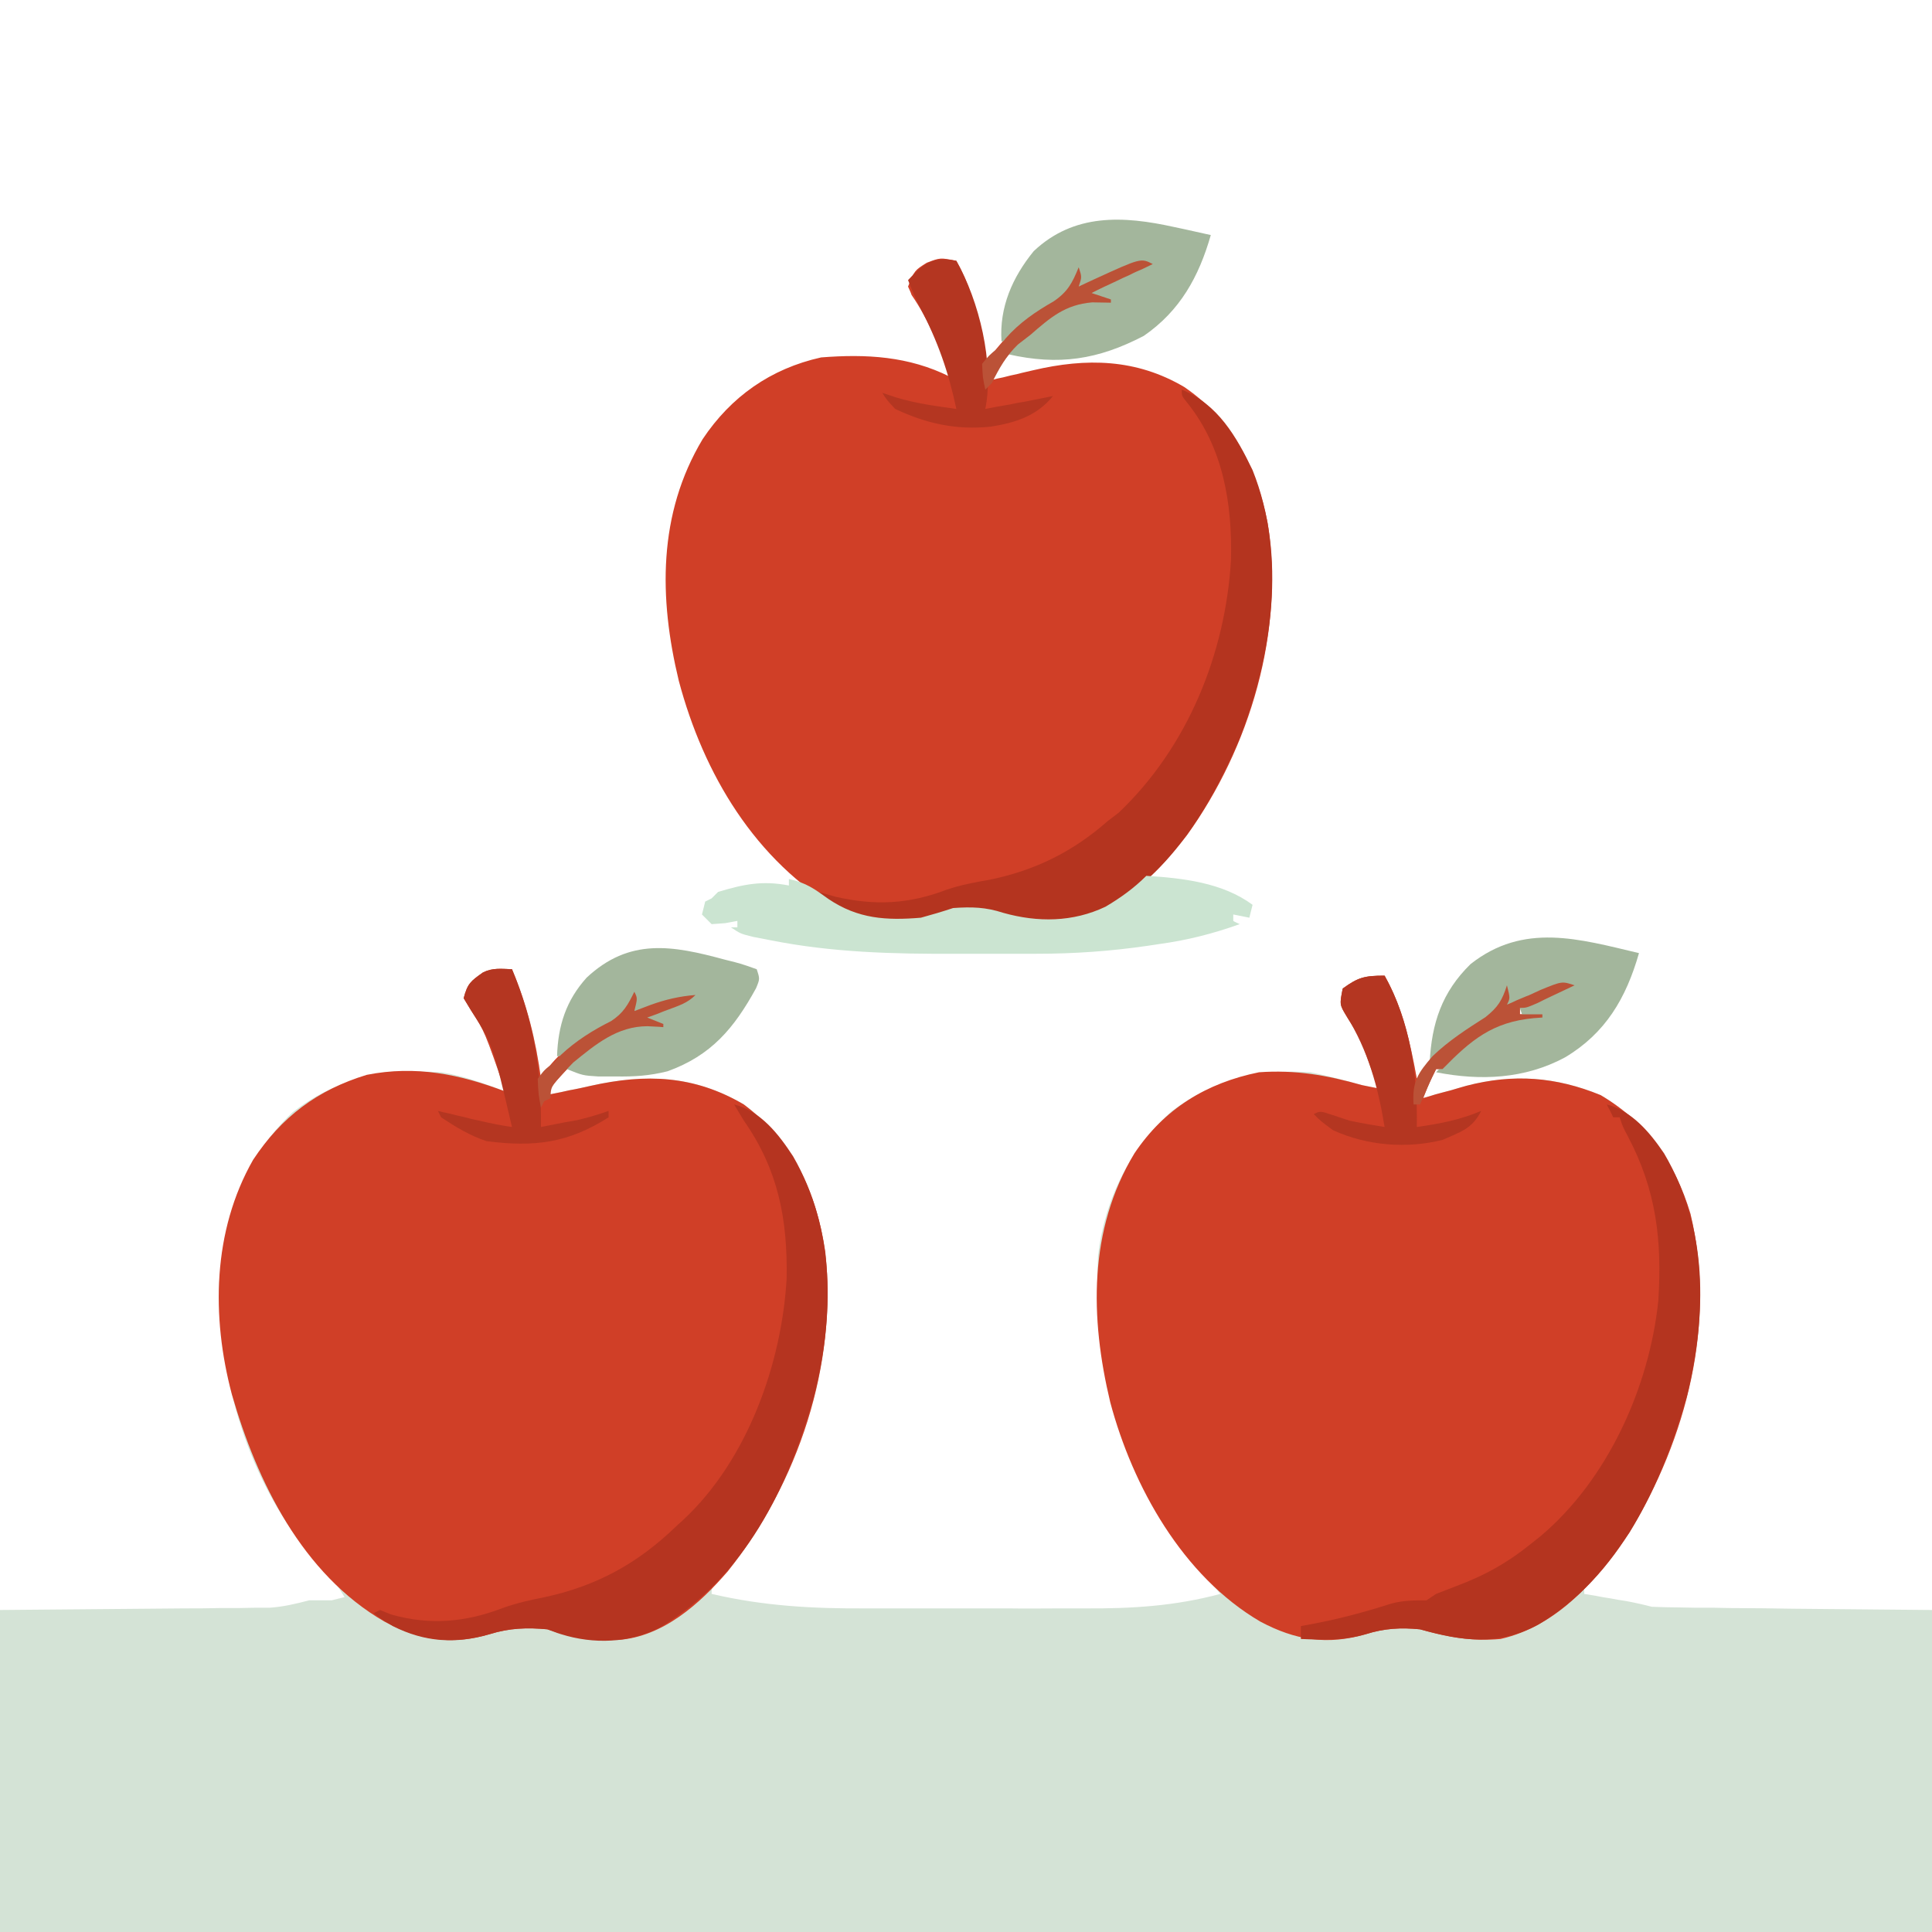
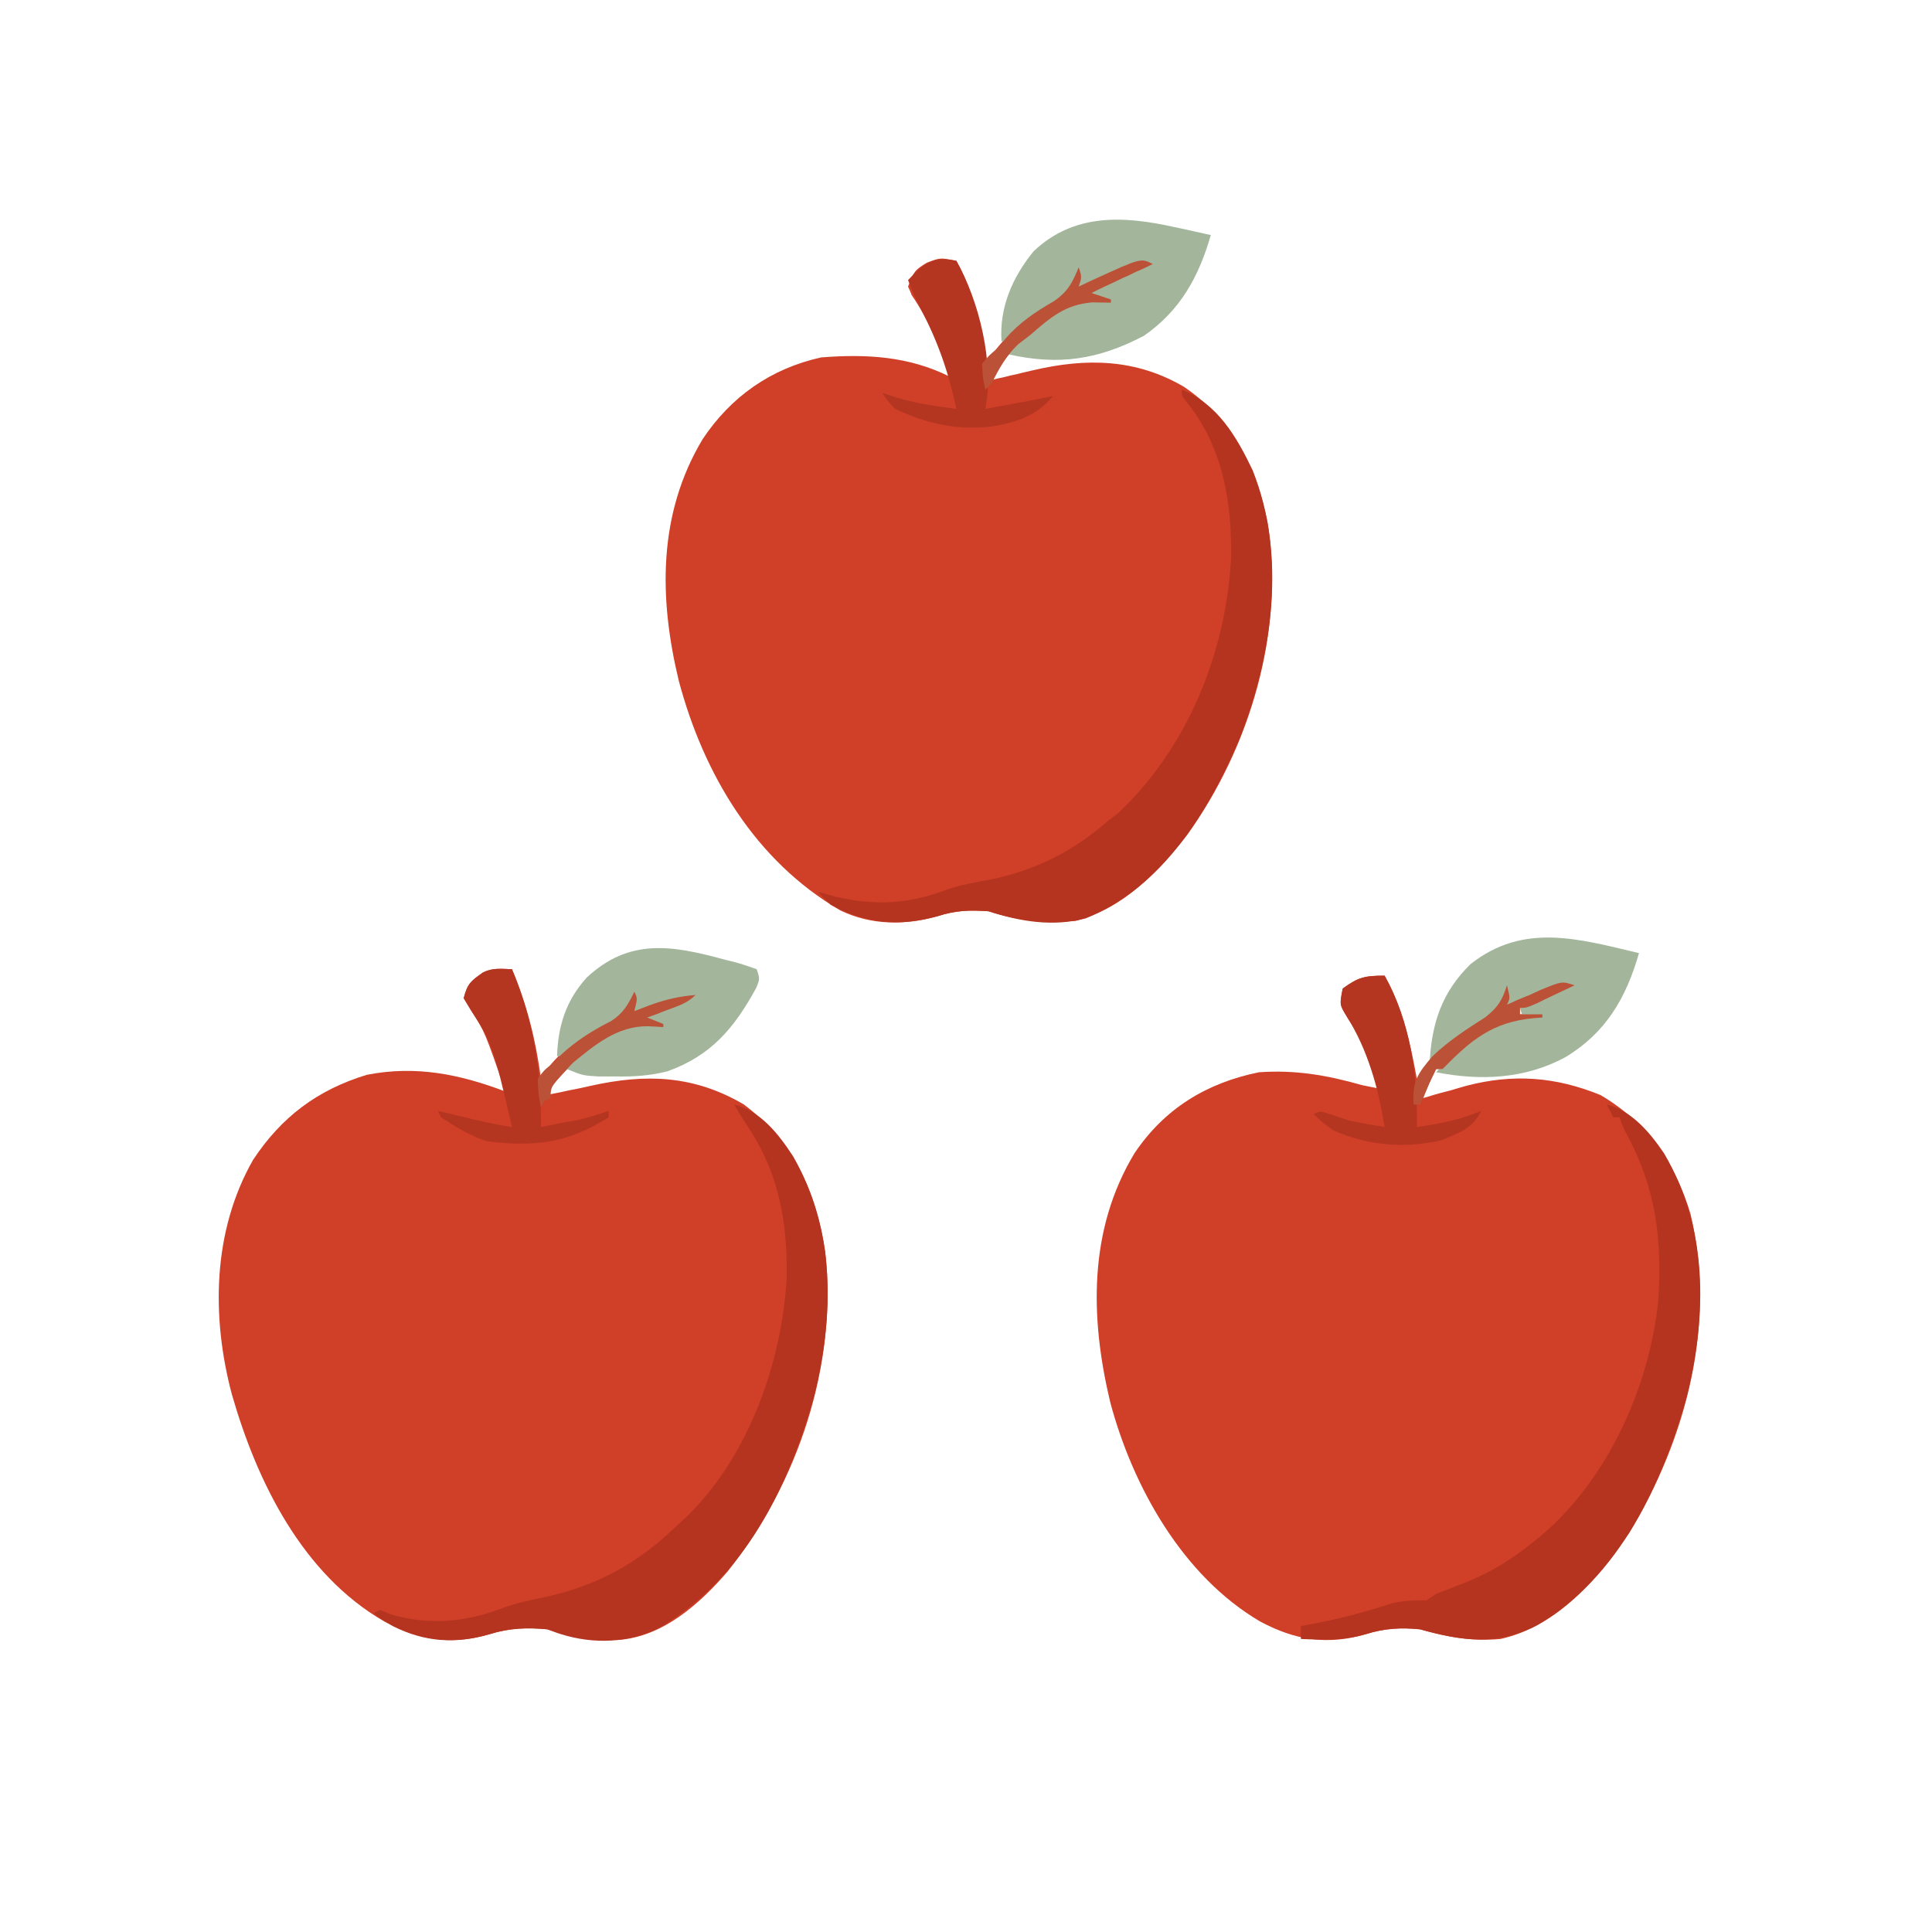
<svg xmlns="http://www.w3.org/2000/svg" version="1.1" width="600" height="600" viewBox="0 0 600 600" role="img" aria-label="Three">
-   <path d="M0 0 C4.7 11.1 7.4 22.1 9 34 C9.8 32.8 10.6 31.6 11.4 30.4 C16.6 24 22.5 20.3 29.9 16.5 C34.4 13.8 35.9 11.7 38 7 C39 9 39 9 38 13 C39.7 12.4 41.3 11.7 43 11.1 C47.7 9.4 52 8.4 57 8 C54.4 10.6 51.8 11.3 48.4 12.6 C47.2 13.1 46 13.5 44.8 14 C43.9 14.3 42.9 14.7 42 15 C43.7 15.7 45.3 16.3 47 17 C47 17.3 47 17.7 47 18 C45.4 17.9 43.7 17.8 42.1 17.7 C32.7 17.7 26 23.3 19 29 C12.5 36 12.5 36 11 39 C11.7 38.9 11.7 38.9 15.1 38.2 C16 38 16.9 37.8 17.8 37.6 C20.1 37.2 22.3 36.7 24.5 36.2 C41.6 32.4 56.5 32.9 72 42 C87.2 53.4 94.6 69.3 97.3 87.8 C101.1 123 88.9 159.4 67 187 C66.1 187.9 65.2 188.8 64.2 189.8 C62 192 62 192 62 194 C78.3 197.8 93.6 198.6 110.2 198.5 C112.8 198.5 115.3 198.5 117.9 198.5 C123.3 198.5 128.6 198.5 134 198.5 C140.8 198.5 147.6 198.5 154.4 198.5 C159.7 198.6 165 198.5 170.3 198.5 C172.8 198.5 175.3 198.5 177.8 198.5 C192.4 198.6 205.8 197.8 220 194 C219.1 192.9 218.1 191.8 217.2 190.7 C191.6 160.8 180.2 128.2 182 89 C184 71.7 191.9 55.5 205 44 C218.1 34.3 231.8 30.9 248 32 C253.4 33.1 258.7 34.5 264 36 C265.6 36.3 267.3 36.7 269 37 C263.6 21.5 263.6 21.5 259.6 15.3 C257 11 257 11 258 6 C262.8 2.5 264.8 2 271 2 C276.6 11.9 279 22.9 281 34 C281.5 33.3 281.5 33.3 283.9 29.8 C289 23.3 295.4 19.3 302.3 15 C306.2 11.8 307.5 9.7 309 5 C310 9 310 9 309 11 C309.9 10.6 310.9 10.2 311.8 9.7 C312.4 9.4 312.4 9.4 315.6 8.1 C316.8 7.5 318 7 319.3 6.4 C322.9 5 326.1 4.4 330 4 C327.4 6.6 324.8 7.6 321.5 9.1 C320.3 9.7 319.2 10.2 318 10.8 C315 12 315 12 313 12 C313 12.7 313 13.3 313 14 C315.3 14 317.6 14 320 14 C320 14.3 320 14.7 320 15 C319.1 15.1 318.2 15.1 317.3 15.2 C304.5 16.4 297.8 22 289 31 C288.3 31 287.7 31 287 31 C285 35 285 35 283 40 C284.2 39.7 285.4 39.3 286.7 38.9 C288.3 38.5 289.9 38 291.6 37.6 C293.2 37.1 294.7 36.7 296.4 36.2 C311 32.4 324.2 33.4 338.1 39.1 C352.6 47.7 361.2 60 366 76 C374.1 109.8 364.8 145.6 347 175 C342.7 181.1 338.3 186.7 333 192 C333 192.7 333 193.3 333 194 C333.6 194.1 333.6 194.1 336.6 194.6 C338.1 194.9 339.7 195.2 341.2 195.4 C342.8 195.7 344.3 196 345.9 196.2 C348.6 196.7 351.3 197.3 354 198 C356.8 198.1 359.6 198.2 362.4 198.2 C363.3 198.2 363.3 198.2 367.8 198.3 C368.7 198.3 368.7 198.3 373.4 198.3 C375.1 198.3 376.8 198.4 378.6 198.4 C385 198.4 391.4 198.5 397.8 198.6 C412 198.7 426.3 198.9 441 199 C441 232 441 265 441 299 C243 299 45 299 -159 299 C-159 266 -159 233 -159 199 C-115.5 198.6 -115.5 198.6 -101.8 198.5 C-98.2 198.5 -94.6 198.5 -91 198.4 C-89.2 198.4 -87.3 198.4 -85.4 198.4 C-83.6 198.4 -81.8 198.3 -80 198.3 C-79.2 198.3 -79.2 198.3 -75.3 198.3 C-71 198 -67.2 197.1 -63 196 C-60.7 196 -58.3 196 -56 196 C-54.7 195.7 -53.4 195.3 -52 195 C-54.4 191 -56.3 188.5 -59.6 185.2 C-80.8 162.1 -90.7 129.9 -91 99 C-90 77.9 -83.7 59.3 -68.2 44.5 C-54.1 33.5 -39.4 31 -22 32 C-15 33.1 -8.6 35.5 -2 38 C-8.5 19.3 -8.5 19.3 -12.5 13.1 C-13.3 11.7 -14.2 10.4 -15 9 C-13.8 4.4 -12.8 3.7 -9 1 C-6 -0.5 -3.3 -0.1 0 0 Z " fill="#D4E3D6" transform="translate(159,301)" />
  <path d="M0 0 C4.7 11.1 7.4 22.1 9 34 C9.8 32.8 10.6 31.6 11.4 30.4 C16.6 24 22.5 20.3 29.9 16.5 C34.4 13.8 35.9 11.7 38 7 C39 9 39 9 38 13 C39.7 12.4 41.3 11.7 43 11.1 C47.7 9.4 52 8.4 57 8 C54.4 10.6 51.8 11.3 48.4 12.6 C47.2 13.1 46 13.5 44.8 14 C43.9 14.3 42.9 14.7 42 15 C43.7 15.7 45.3 16.3 47 17 C47 17.3 47 17.7 47 18 C45.4 17.9 43.7 17.8 42.1 17.7 C32.7 17.7 26 23.3 19 29 C12.5 36 12.5 36 11 39 C12.3 38.7 13.7 38.5 15.1 38.2 C16 38 16.9 37.8 17.8 37.6 C20.1 37.2 22.3 36.7 24.5 36.2 C41.6 32.4 56.5 32.9 72 42 C87.2 53.4 94.6 69.3 97.3 87.8 C101.1 122.9 88.9 159.5 67 187 C58.3 197.1 46.9 207.3 33 208.3 C24.9 208.3 18.7 207.7 11 205 C4.7 204.4 -0.8 204.6 -6.9 206.5 C-18.8 210 -28.7 208.4 -39.6 202.6 C-65.1 187.9 -79.2 159.2 -87 132 C-93.4 107.9 -93 81.3 -80.4 59.2 C-71.6 45.9 -60.5 37.5 -45.1 32.8 C-29.9 29.8 -16.2 32.6 -2 38 C-8.5 19.3 -8.5 19.3 -12.5 13.1 C-13.3 11.7 -14.2 10.4 -15 9 C-13.8 4.4 -12.8 3.7 -9 1 C-6 -0.5 -3.3 -0.1 0 0 Z " fill="#D03F27" transform="translate(159,301)" />
  <path d="M0 0 C5.3 9.4 8.1 21.3 9 32 C10.1 30.5 11.3 29 12.4 27.4 C17.5 21.1 23.2 16.6 30.3 12.6 C34.6 9.5 36 6.8 38 2 C39 5 39 5 38 8 C39.6 7.2 41.1 6.5 42.8 5.7 C48.7 3 54.6 1.4 61 0 C59.5 3 57.4 3.2 54.3 4.4 C50.1 6.1 46 7.9 42 10 C44 10.7 46 11.3 48 12 C48 12.3 48 12.7 48 13 C47.1 13 47.1 13 42.2 12.9 C33.9 13.6 29.2 17.6 23 23 C21.7 24 20.4 25 19.1 26.1 C15.6 29.4 13.4 32.8 11 37 C12.2 36.7 13.3 36.4 14.5 36.2 C16.1 35.8 17.6 35.4 19.2 35.1 C19.9 34.9 19.9 34.9 23.8 34 C40.4 30.1 55.9 30.4 70.8 39.2 C85.7 49.4 93.3 64.1 96.7 81.5 C102 114.9 91.2 151.2 71.6 178.4 C62.4 190.1 51.8 201.1 37 205 C27.3 205.7 19.2 205 10 202 C4.2 201.6 -0.1 201.7 -5.7 203.5 C-16 206.4 -26.4 206.4 -36.1 201.7 C-62.5 186.3 -78.5 159.4 -86.2 130.4 C-92.4 104.7 -92.7 78.6 -78.8 55.4 C-70 42.2 -57.7 33.5 -42 30 C-28 28.9 -14.8 29.6 -2 36 C-5.2 26.9 -8.4 18.6 -13.9 10.6 C-14.2 9.7 -14.6 8.9 -15 8 C-13 3 -13 3 -9.2 0.6 C-5 -1 -5 -1 0 0 Z " fill="#D03F27" transform="translate(297,81)" />
  <path d="M0 0 C5.6 9.9 8 20.9 10 32 C11 30.6 11.9 29.2 12.9 27.8 C18 21.3 24.4 17.3 31.3 13 C35.2 9.8 36.5 7.7 38 3 C39 7 39 7 38 9 C38.9 8.6 39.9 8.2 40.8 7.7 C41.4 7.4 41.4 7.4 44.6 6.1 C45.2 5.8 45.2 5.8 48.3 4.4 C51.9 3 55.1 2.4 59 2 C56.4 4.6 53.8 5.6 50.5 7.1 C49.3 7.7 48.2 8.2 47 8.8 C44 10 44 10 42 10 C42 10.7 42 11.3 42 12 C44.3 12 46.6 12 49 12 C49 12.3 49 12.7 49 13 C48.1 13.1 47.2 13.1 46.3 13.2 C33.5 14.4 26.8 20 18 29 C17.3 29 16.7 29 16 29 C14 33 14 33 12 38 C13.2 37.7 14.4 37.3 15.7 36.9 C17.3 36.5 18.9 36 20.6 35.6 C22.2 35.1 23.7 34.7 25.4 34.2 C40 30.4 53.2 31.4 67.1 37.1 C81.6 45.7 90.2 58 95 74 C103.1 107.9 93.8 143.6 76 173 C66.2 187.4 53.7 202 36 206 C27 206.8 19.7 205.4 11 203 C5.1 202.4 -0.1 202.7 -5.8 204.5 C-17.8 208 -27.7 206.4 -38.6 200.6 C-62.7 186.5 -78.2 158.7 -85.2 132.5 C-91.5 106.2 -92 78.9 -77.7 55.2 C-68.4 41.3 -55.3 33.3 -39 30 C-27.7 29.2 -17.9 30.9 -7 34 C-5.4 34.3 -3.7 34.7 -2 35 C-7.4 19.5 -7.4 19.5 -11.4 13.3 C-14 9 -14 9 -13 4 C-8.2 0.5 -6.2 0 0 0 Z " fill="#D03F27" transform="translate(430,303)" />
  <path d="M0 0 C8.3 2.1 13.8 9.2 18.3 16.1 C31.5 39 31.1 65.6 24.8 90.6 C16.8 119.1 3.2 146.8 -23 162.4 C-32.5 167.3 -43.6 167.7 -53.8 164.5 C-54.5 164.3 -54.5 164.3 -58 163 C-64.3 162.4 -69.8 162.6 -75.9 164.5 C-86.4 167.6 -96.1 167 -106 162 C-109.6 159.8 -109.6 159.8 -112 158 C-111.3 157.7 -110.7 157.3 -110 157 C-108.8 157.5 -107.7 157.9 -106.5 158.4 C-94.5 161.8 -83.4 160.8 -71.9 156.4 C-67.5 154.8 -63.3 153.9 -58.8 153 C-42.6 149.5 -29.9 142.5 -18 131 C-17.2 130.3 -16.5 129.6 -15.7 128.9 C4.1 110.4 14.8 80.5 16.3 54 C16.6 35.6 13.7 20.3 3 5 C2 3.4 1 1.7 0 0 Z " fill="#B53420" transform="translate(228,343)" />
  <path d="M0 0 C11.2 4.5 17 14.6 22 25 C32.7 51.8 28.1 82.6 17.8 108.8 C7.9 131.6 -5.9 154.4 -29.8 164.2 C-40 166.9 -50.2 165.2 -60 162 C-65.8 161.6 -70.1 161.7 -75.7 163.5 C-87.7 166.9 -98 165.8 -109 160 C-110.3 158.7 -111.6 157.4 -113 156 C-112.1 156.2 -112.1 156.2 -107.5 157.5 C-95.2 160.3 -84.8 159.8 -73 155.3 C-68.6 153.8 -64.2 153 -59.6 152.2 C-45.5 149.3 -33.8 143.5 -23 134 C-21.9 133.1 -20.7 132.3 -19.6 131.4 C1.9 111 13.6 81.9 15.3 52.8 C15.7 35.5 12.9 18.1 1.8 4.2 C0 2 0 2 0 0 Z " fill="#B4341F" transform="translate(367,121)" />
  <path d="M0 0 C7.8 2 13.4 8.7 17.8 15.2 C31.5 38.5 31.1 65 24.9 90.5 C17.2 117.8 4 146.6 -21.4 161.6 C-33.8 168.2 -44.9 166.7 -58 163 C-63.9 162.4 -69.1 162.7 -74.8 164.5 C-81.6 166.5 -88 166.3 -95 166 C-95 164.7 -95 163.3 -95 162 C-94.1 161.8 -93.2 161.7 -92.3 161.5 C-83.6 159.9 -75.3 157.7 -66.9 155 C-63.1 154 -59.9 154 -56 154 C-55 153.3 -54 152.7 -53 152 C-51 151.2 -48.9 150.4 -46.8 149.6 C-37.7 146.2 -30.6 142.2 -23 136 C-22.2 135.4 -21.4 134.7 -20.6 134.1 C0.3 116.5 13.2 87.8 16 61 C17.2 42.2 15.4 26.6 6.5 9.8 C5 7 5 7 4 4 C3.3 4 2.7 4 2 4 C1.7 3.3 1.7 3.3 0 0 Z " fill="#B4341F" transform="translate(499,343)" />
-   <path d="M0 0 C11.3 0.7 23.7 2.1 33 9 C32.7 10.3 32.3 11.6 32 13 C30.4 12.7 28.7 12.3 27 12 C27 12.7 27 13.3 27 14 C27.3 14.2 27.3 14.2 29 15 C20.6 18 12.7 20 3.9 21.2 C2.8 21.4 1.7 21.5 0.6 21.7 C-11 23.4 -22.4 24.2 -34.1 24.2 C-35.4 24.2 -36.7 24.2 -38.1 24.2 C-40.9 24.2 -43.7 24.2 -46.5 24.2 C-50.8 24.2 -55 24.2 -59.2 24.2 C-78.5 24.3 -97.7 23.8 -116.7 20 C-118.4 19.7 -120.1 19.3 -121.9 19 C-126 18 -126 18 -129 16 C-128.3 16 -127.7 16 -127 16 C-127 15.3 -127 14.7 -127 14 C-128.3 14.2 -129.5 14.5 -130.8 14.7 C-132.2 14.8 -133.6 14.9 -135 15 C-136 14 -137 13 -138 12 C-137.7 10.7 -137.3 9.4 -137 8 C-136.3 7.7 -135.7 7.3 -135 7 C-134.3 6.3 -133.7 5.7 -133 5 C-125.1 2.6 -119.2 1.4 -111 3 C-111 2.3 -111 1.7 -111 1 C-105.7 2.1 -103 4.1 -98.7 7.2 C-89.5 13.4 -80.7 13.9 -70 13 C-66.7 12.1 -63.3 11.1 -60 10 C-54.2 9.6 -49.9 9.7 -44.4 11.5 C-33.7 14.5 -22.8 14.4 -12.7 9.6 C-8.1 6.9 -3.8 3.8 0 0 Z " fill="#CBE4D1" transform="translate(356,272)" />
  <path d="M0 0 C1.1 0.2 2.2 0.5 3.3 0.7 C6 1.3 8.7 1.9 11.4 2.5 C7.7 15.4 1.9 26 -9.4 33.8 C-23.6 41.2 -35.8 43.1 -51.6 39.5 C-47.5 35.2 -43.1 31.3 -38.6 27.5 C-37.7 26.7 -36.8 25.9 -35.9 25.1 C-30.9 22.6 -26.2 22.7 -20.6 22.5 C-22.6 22.2 -24.6 21.8 -26.6 21.5 C-23.5 18.3 -21 17.1 -16.9 15.3 C-16.3 15 -16.3 15 -13.4 13.7 C-12.5 13.3 -11.6 12.9 -10.6 12.5 C-17 14.4 -23.3 16.4 -29.6 18.5 C-29.6 17.2 -29.6 15.9 -29.6 14.5 C-30.2 15.7 -30.9 16.9 -31.5 18.1 C-35.2 23.4 -39 25.3 -44.6 28.5 C-47.3 30.8 -50 33.1 -52.6 35.5 C-53 35.5 -53.3 35.5 -53.6 35.5 C-54.3 24.9 -50.2 15.6 -43.6 7.5 C-31.1 -4.3 -15.8 -3.5 0 0 Z " fill="#A3B69C" transform="translate(364.625,70.5)" />
  <path d="M0 0 C-4 14 -10.4 24.9 -23 32.4 C-35.5 39.1 -49.2 39.7 -63 37 C-47.5 21 -47.5 21 -36 20 C-36.3 19 -36.7 18 -37 17 C-32.4 14.7 -27.8 12.4 -23 10 C-24.1 10.4 -25.3 10.9 -26.4 11.3 C-27.9 11.9 -29.4 12.4 -30.9 13 C-32.3 13.6 -33.8 14.1 -35.3 14.7 C-39 16 -39 16 -41 16 C-41 14.7 -41 13.4 -41 12 C-41.3 12.9 -41.6 13.7 -42 14.6 C-44.7 19.2 -48.1 21.2 -52.4 24.1 C-57.1 27.3 -61 30 -65 34 C-64.4 21.8 -61.2 12.1 -52.3 3.4 C-35.8 -9.6 -18.6 -4.4 0 0 Z " fill="#A3B69C" transform="translate(509,296)" />
  <path d="M0 0 C1.1 0.3 2.1 0.5 3.2 0.8 C5.5 1.4 7.8 2.2 10 3 C11 6 11 6 9.8 8.9 C3 21.3 -4.1 29.8 -17.7 34.7 C-23.3 36.1 -28.1 36.4 -33.8 36.3 C-35.6 36.3 -37.4 36.3 -39.3 36.3 C-44 36 -44 36 -49 34 C-45.5 29.4 -42.2 26.5 -37.2 23.6 C-36 22.9 -34.9 22.2 -33.7 21.5 C-29.5 19.8 -26.5 19.7 -22 20 C-23 19.3 -24 18.7 -25 18 C-21 16 -17 14 -13 12 C-13.9 12.3 -14.8 12.6 -15.8 12.9 C-16.4 13.1 -16.4 13.1 -19.4 14 C-20.6 14.4 -21.7 14.7 -23 15.1 C-26 16 -26 16 -28 16 C-28 14.4 -28 12.7 -28 11 C-28.6 12.2 -29.2 13.4 -29.8 14.6 C-33.3 19.4 -36.1 21 -41.3 23.6 C-44.8 25.4 -47.8 27.7 -51 30 C-51.3 30 -51.7 30 -52 30 C-51.7 20.5 -49.2 12.7 -42.8 5.6 C-29.5 -6.8 -16.2 -4.4 0 0 Z " fill="#A3B69C" transform="translate(225,298)" />
  <path d="M0 0 C6.7 16 9.2 31.6 9 49 C11.4 48.5 13.8 48.1 16.1 47.6 C16.8 47.5 16.8 47.5 20.1 46.9 C23.5 46.1 26.7 45.2 30 44 C30 44.7 30 45.3 30 46 C17.4 54 7 55.3 -7.9 53.4 C-13.2 51.6 -17.3 49.1 -22 46 C-22.3 45.3 -22.7 44.7 -23 44 C-21.8 44.3 -20.7 44.6 -19.5 44.8 C-18 45.2 -16.4 45.6 -14.9 45.9 C-13.4 46.3 -11.9 46.7 -10.3 47 C-6.9 47.8 -3.5 48.5 0 49 C-6 23.3 -6 23.3 -12.9 12.5 C-13.6 11.3 -14.3 10.2 -15 9 C-13.8 4.4 -12.8 3.7 -9 1 C-6 -0.5 -3.3 -0.1 0 0 Z " fill="#B43621" transform="translate(159,301)" />
  <path d="M0 0 C7.1 12.5 11.8 31.8 9 46 C11.6 45.5 14.1 45 16.7 44.6 C18.1 44.3 19.5 44 21 43.8 C24 43.2 27 42.6 30 42 C25 48.2 18.3 50.3 10.7 51.5 C-0 52.6 -9.2 50.6 -19 46 C-21.6 43.2 -21.6 43.2 -23 41 C-21.6 41.5 -20.2 41.9 -18.8 42.4 C-12.6 44.3 -6.4 45.1 0 46 C-2.4 34.6 -5.8 24.9 -11.2 14.6 C-13 11 -13 11 -15 6 C-10.2 0.8 -7.3 -1.5 0 0 Z " fill="#B43621" transform="translate(297,81)" />
  <path d="M0 0 C8 14.3 10.3 30.8 10 47 C17.1 46 23.4 44.8 30 42 C27.2 47.6 23.6 48.5 18 51 C6.8 53.8 -5.5 52.8 -16 48 C-19.8 45.2 -19.8 45.2 -22 43 C-20 42 -20 42 -16.1 43.3 C-14.4 43.9 -12.7 44.4 -11 45 C-7.3 45.8 -3.7 46.4 0 47 C-2 34.6 -5.2 23.1 -11.9 12.4 C-14 9 -14 9 -13 4 C-8.2 0.5 -6.2 0 0 0 Z " fill="#B43621" transform="translate(430,303)" />
  <path d="M0 0 C-1 0.5 -2.1 1 -3.1 1.5 C-4.5 2.1 -5.9 2.7 -7.2 3.4 C-8.6 4 -9.9 4.6 -11.3 5.3 C-13.9 6.5 -16.5 7.7 -19 9 C-17 9.7 -15 10.3 -13 11 C-13 11.3 -13 11.7 -13 12 C-13.9 12 -13.9 12 -18.8 11.9 C-27.2 12.6 -31.8 16.6 -38 22 C-39.3 23 -40.6 24 -41.9 25 C-45.6 28.6 -47.7 32.4 -50 37 C-50.7 37.7 -51.3 38.3 -52 39 C-52.8 35.3 -52.8 35.3 -53 31 C-50.9 28.4 -50.9 28.4 -48 26 C-47.2 25 -46.5 24.1 -45.7 23.1 C-41.4 18.2 -36.4 14.8 -30.8 11.6 C-26.4 8.6 -25 5.9 -23 1 C-22 4 -22 4 -23 7 C-21.4 6.2 -19.8 5.5 -18.1 4.7 C-3.7 -1.9 -3.7 -1.9 0 0 Z " fill="#BB5237" transform="translate(358,82)" />
  <path d="M0 0 C-2.5 1.2 -4.9 2.3 -7.4 3.5 C-8.7 4.1 -10.1 4.8 -11.5 5.5 C-15 7 -15 7 -17 7 C-17 7.7 -17 8.3 -17 9 C-14.7 9 -12.4 9 -10 9 C-10 9.3 -10 9.7 -10 10 C-10.9 10.1 -11.8 10.1 -12.7 10.2 C-25.5 11.4 -32.2 17 -41 26 C-41.7 26 -42.3 26 -43 26 C-44.8 29.6 -46.4 33.3 -48 37 C-48.7 37 -49.3 37 -50 37 C-50.5 29.9 -48.6 27.2 -44.1 22 C-39.1 17.2 -33.5 13.6 -27.7 9.9 C-23.8 6.8 -22.5 4.7 -21 0 C-20 4 -20 4 -21 6 C-20 5.6 -19.1 5.2 -18.1 4.7 C-16.8 4.2 -15.6 3.6 -14.2 3.1 C-13 2.5 -11.7 2 -10.5 1.4 C-3.9 -1.3 -3.9 -1.3 0 0 Z " fill="#BB5237" transform="translate(489,306)" />
  <path d="M0 0 C1 2 1 2 0 6 C1.7 5.4 3.3 4.7 5 4.1 C9.7 2.4 14 1.4 19 1 C16.4 3.6 13.8 4.3 10.4 5.6 C9.8 5.8 9.8 5.8 6.8 7 C5.9 7.3 4.9 7.7 4 8 C4.8 8.3 4.8 8.3 9 10 C9 10.3 9 10.7 9 11 C8.2 10.9 8.2 10.9 4.1 10.7 C-5.3 10.7 -12 16.3 -19 22 C-26 29.3 -26 29.3 -26 33 C-26.3 33.2 -26.3 33.2 -28 34 C-28.3 34.7 -28.7 35.3 -29 36 C-29.8 31.8 -29.8 31.8 -30 27 C-27.9 24.2 -27.9 24.2 -25 22 C-24.3 21.2 -23.5 20.4 -22.8 19.6 C-18.1 15.2 -12.8 11.9 -7.2 9.1 C-3.4 6.6 -2 4.1 0 0 Z " fill="#BB5237" transform="translate(197,308)" />
</svg>
